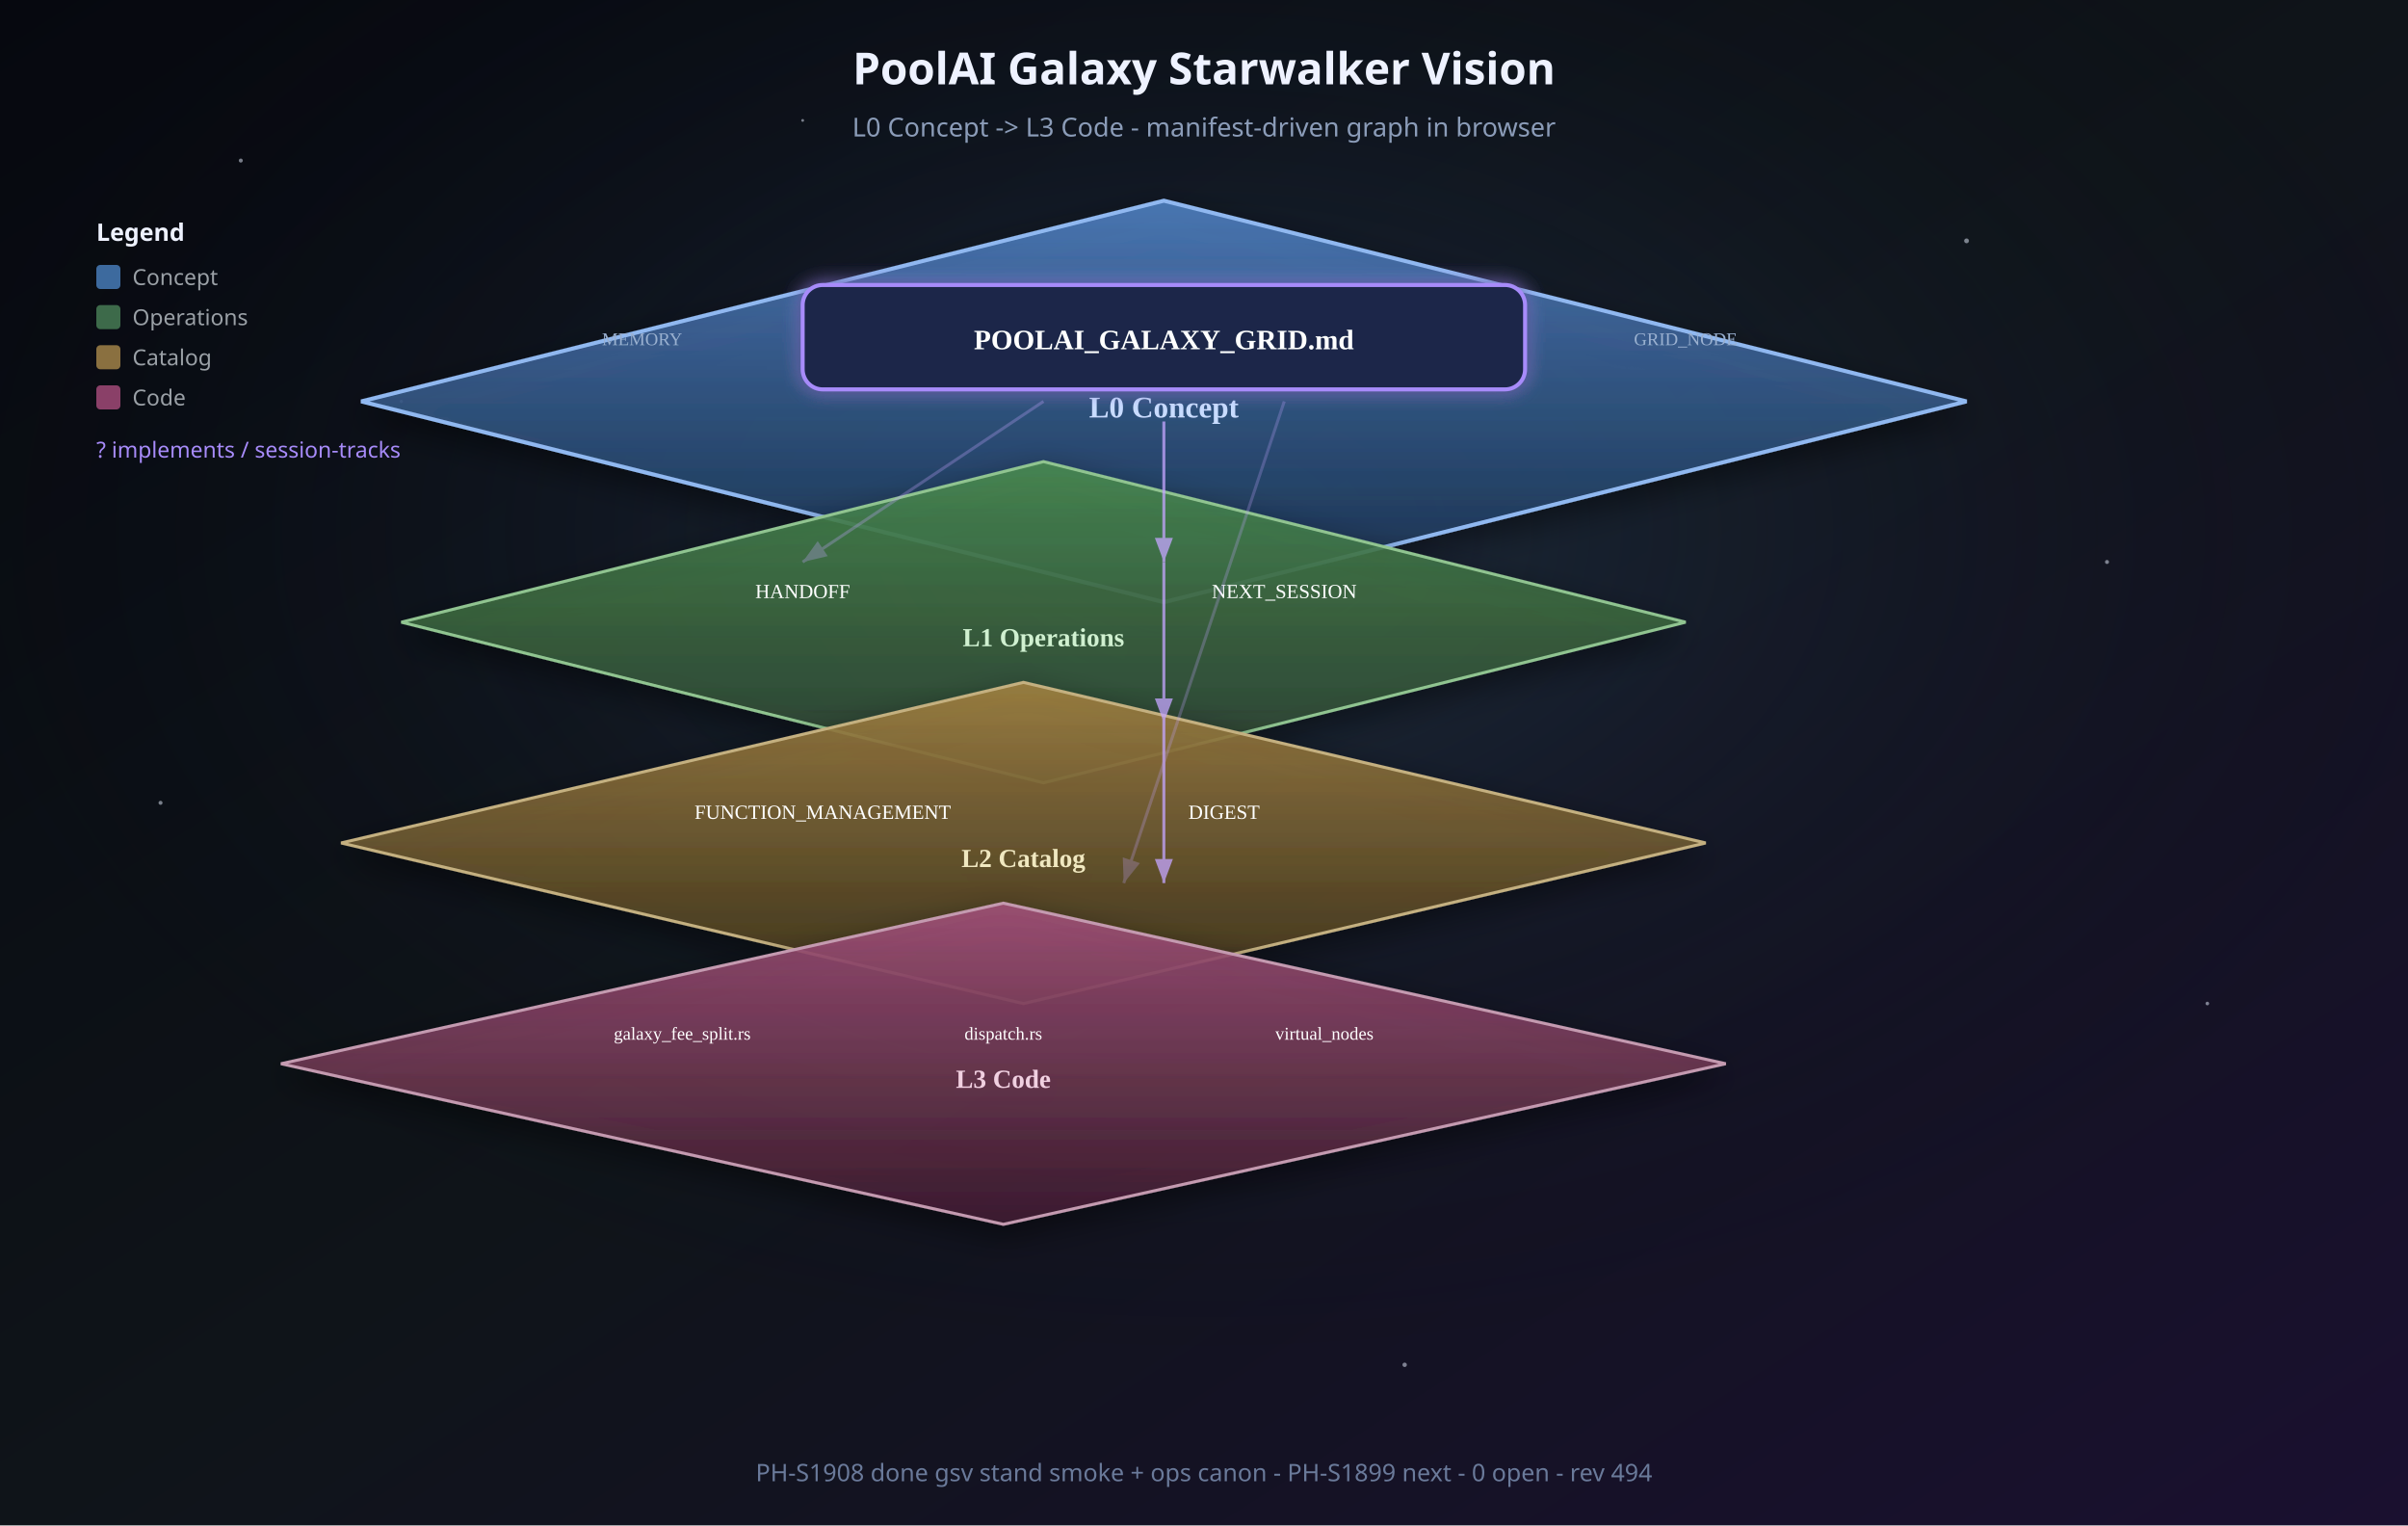
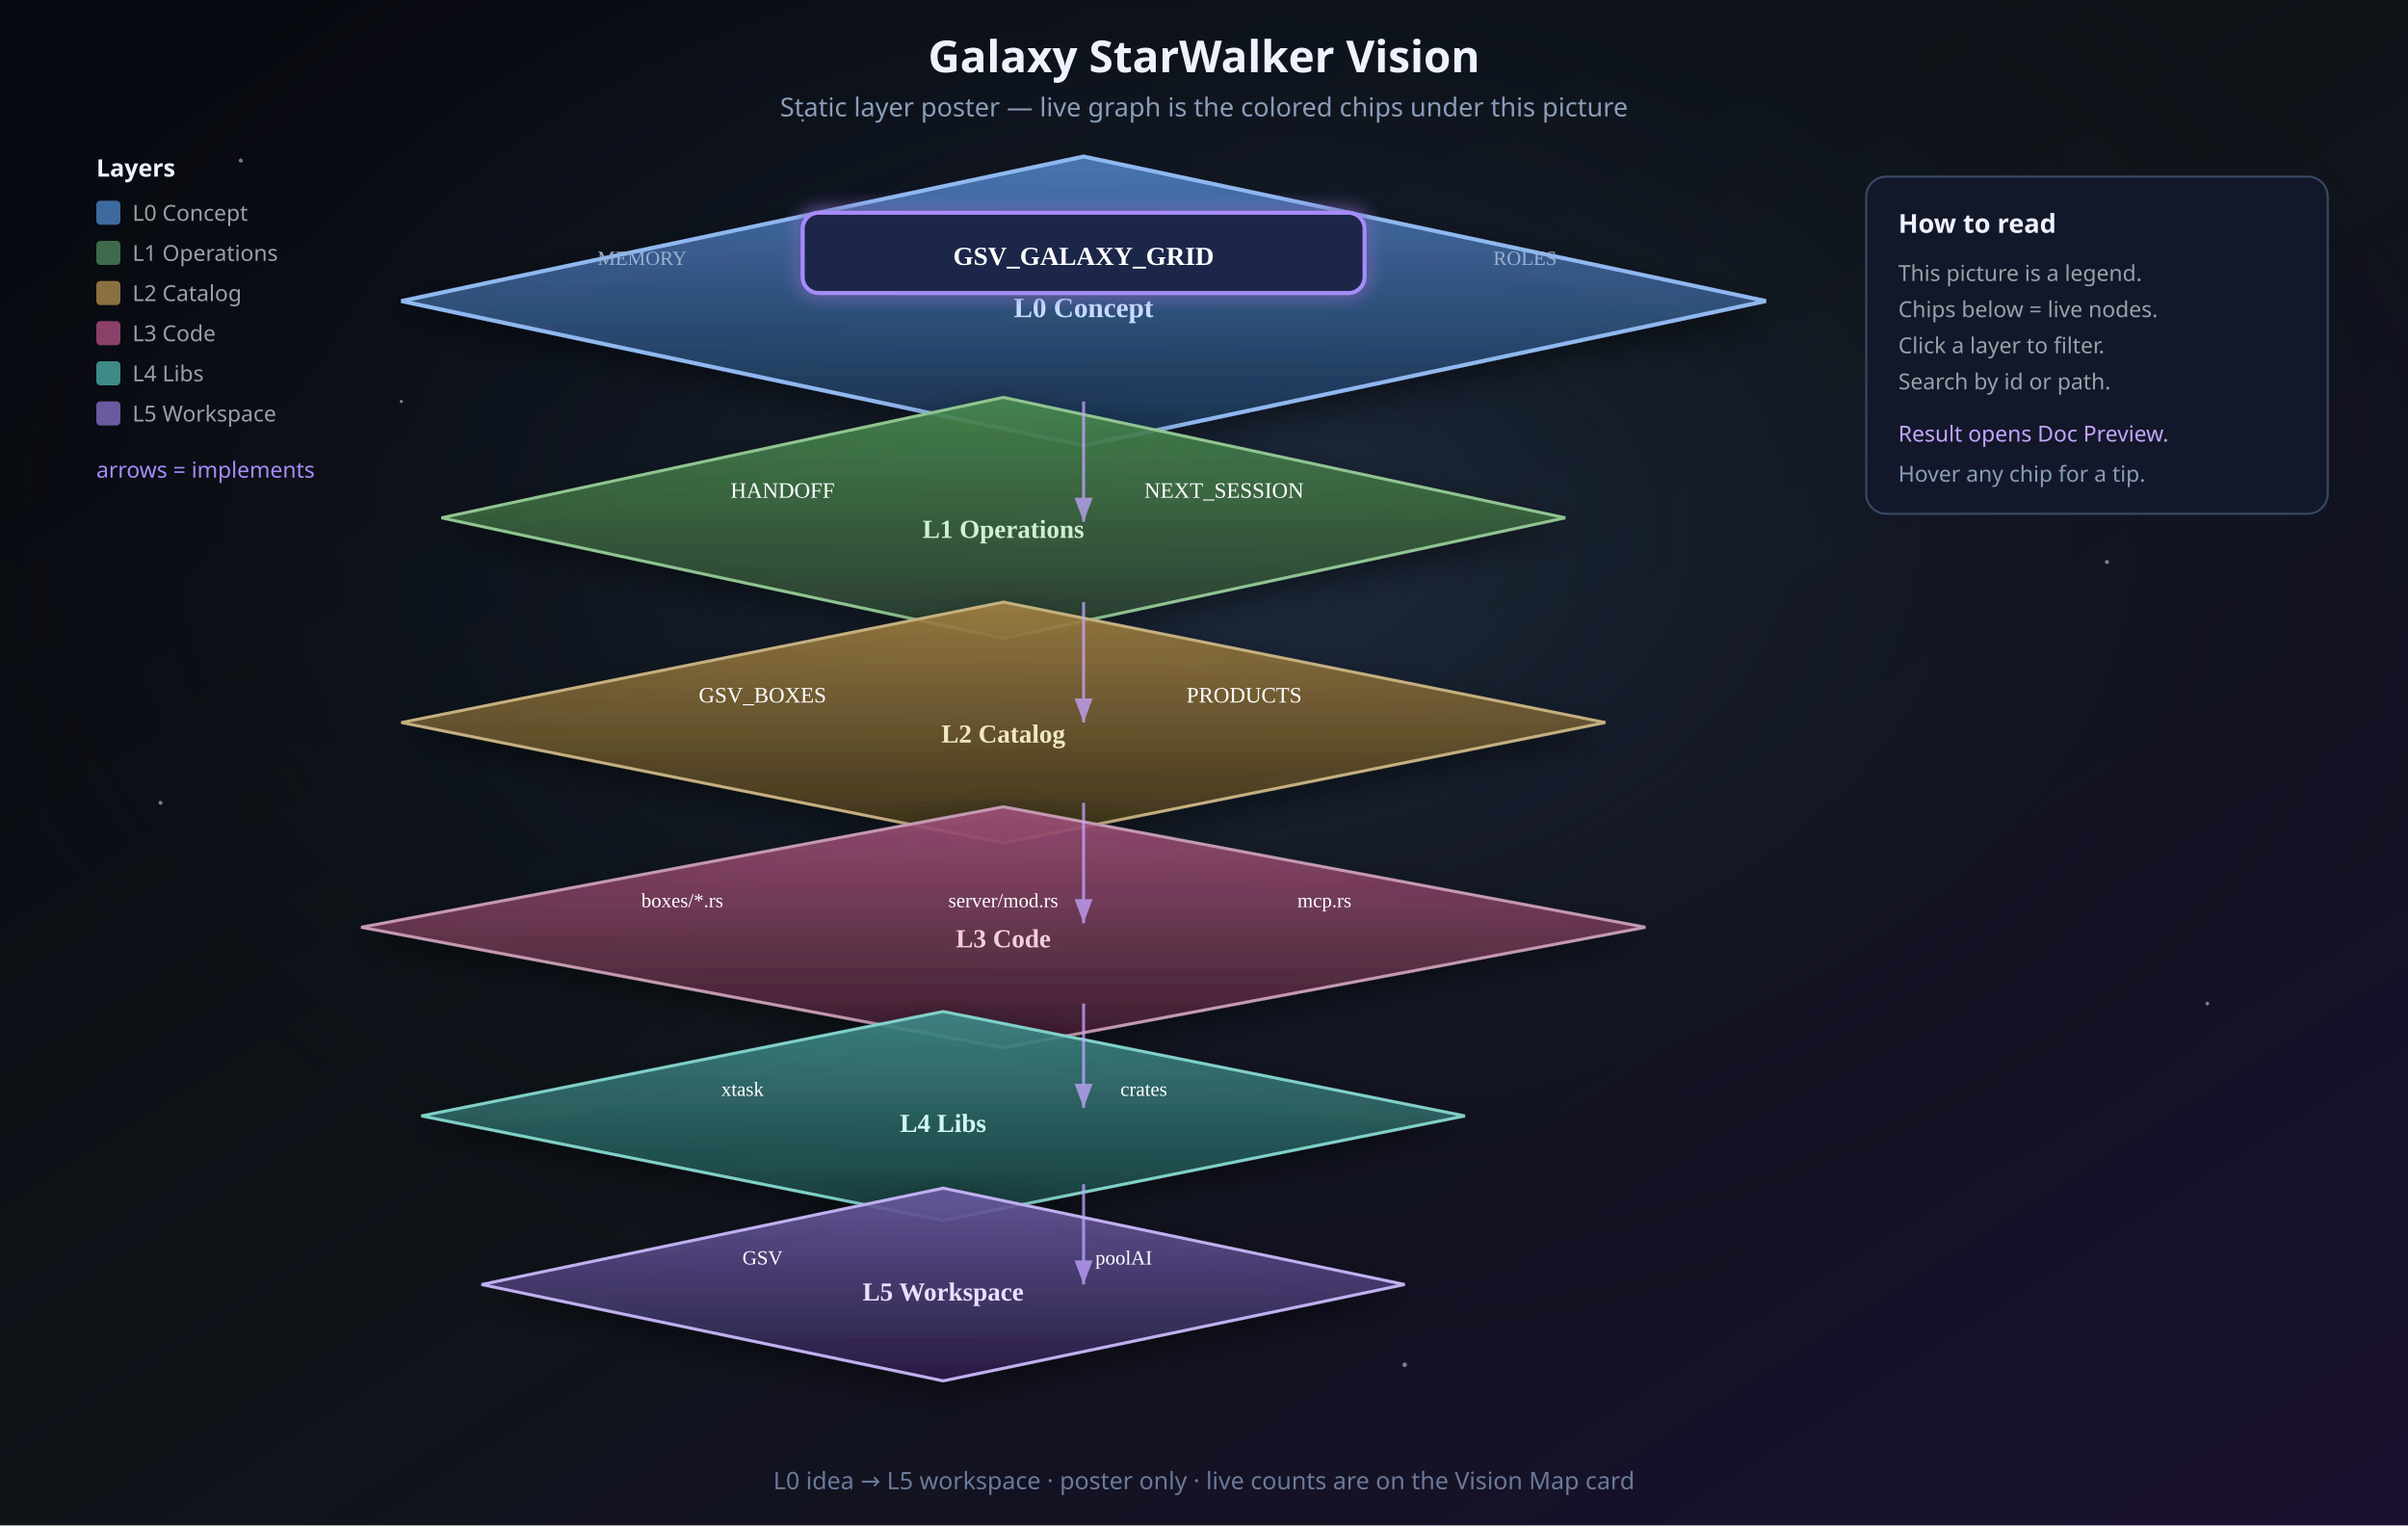
<svg xmlns="http://www.w3.org/2000/svg" viewBox="0 0 1200 760" role="img" aria-labelledby="title desc">
  <defs>
    <linearGradient id="bg" x1="0%" y1="0%" x2="100%" y2="100%">
      <stop offset="0%" stop-color="#06080f" />
      <stop offset="50%" stop-color="#0f1419" />
      <stop offset="100%" stop-color="#1a1030" />
    </linearGradient>
    <radialGradient id="nebula" cx="50%" cy="35%" r="55%">
      <stop offset="0%" stop-color="#3d5a8a" stop-opacity="0.35" />
      <stop offset="100%" stop-color="#06080f" stop-opacity="0" />
    </radialGradient>
    <linearGradient id="planeL0" x1="0%" y1="0%" x2="0%" y2="100%">
      <stop offset="0%" stop-color="#4a7ab8" stop-opacity="0.95" />
      <stop offset="100%" stop-color="#1e3350" stop-opacity="0.85" />
    </linearGradient>
    <linearGradient id="planeL1" x1="0%" y1="0%" x2="0%" y2="100%">
      <stop offset="0%" stop-color="#4a8a50" stop-opacity="0.9" />
      <stop offset="100%" stop-color="#2a4030" stop-opacity="0.85" />
    </linearGradient>
    <linearGradient id="planeL2" x1="0%" y1="0%" x2="0%" y2="100%">
      <stop offset="0%" stop-color="#a08040" stop-opacity="0.9" />
      <stop offset="100%" stop-color="#403520" stop-opacity="0.85" />
    </linearGradient>
    <linearGradient id="planeL3" x1="0%" y1="0%" x2="0%" y2="100%">
      <stop offset="0%" stop-color="#a05078" stop-opacity="0.9" />
      <stop offset="100%" stop-color="#402030" stop-opacity="0.85" />
    </linearGradient>
+     <linearGradient id="planeL4" x1="0%" y1="0%" x2="0%" y2="100%">
+       <stop offset="0%" stop-color="#3d8a88" stop-opacity="0.9" />
+       <stop offset="100%" stop-color="#1e4040" stop-opacity="0.85" />
+     </linearGradient>
+     <linearGradient id="planeL5" x1="0%" y1="0%" x2="0%" y2="100%">
+       <stop offset="0%" stop-color="#6a5aa0" stop-opacity="0.9" />
+       <stop offset="100%" stop-color="#2a2048" stop-opacity="0.85" />
+     </linearGradient>
    <filter id="shadow" x="-30%" y="-30%" width="160%" height="160%">
      <feDropShadow dx="0" dy="6" stdDeviation="8" flood-color="#000" flood-opacity="0.5" />
    </filter>
    <filter id="glow" x="-50%" y="-50%" width="200%" height="200%">
      <feGaussianBlur stdDeviation="4" result="b" />
      <feMerge>
        <feMergeNode in="b" />
        <feMergeNode in="SourceGraphic" />
      </feMerge>
    </filter>
    <marker id="arrow" markerWidth="10" markerHeight="10" refX="8" refY="3" orient="auto">
      <path d="M0,0 L8,3 L0,6 Z" fill="#c4a5ff" />
    </marker>
  </defs>
  <rect width="1200" height="760" fill="url(#bg)" />
  <rect width="1200" height="760" fill="url(#nebula)" />
  <g fill="#e8f0ff" opacity="0.5">
    <circle cx="120" cy="80" r="1" />
    <circle cx="980" cy="120" r="1.2" />
    <circle cx="200" cy="200" r="0.8" />
    <circle cx="1050" cy="280" r="1" />
    <circle cx="80" cy="400" r="1" />
    <circle cx="1100" cy="500" r="0.9" />
    <circle cx="400" cy="60" r="0.7" />
    <circle cx="700" cy="680" r="1.1" />
  </g>
-   <text x="600" y="42" text-anchor="middle" fill="#eef2ff" font-family="Segoe UI, system-ui, sans-serif" font-size="22" font-weight="600">PoolAI Galaxy Starwalker Vision</text>
-   <text x="600" y="68" text-anchor="middle" fill="#8b9cb8" font-family="Segoe UI, system-ui, sans-serif" font-size="13">L0 Concept -&gt; L3 Code - manifest-driven graph in browser</text>
-   <g transform="translate(180, 100)" filter="url(#shadow)">
-     <path d="M0 100 L400 0 L800 100 L400 200 Z" fill="url(#planeL0)" stroke="#90b8f0" stroke-width="2" />
-     <text x="400" y="108" text-anchor="middle" fill="#c8dcff" font-size="15" font-weight="700">L0 Concept</text>
+   <text x="600" y="36" text-anchor="middle" fill="#eef2ff" font-family="Segoe UI, system-ui, sans-serif" font-size="22" font-weight="600">Galaxy StarWalker Vision</text>
+   <text x="600" y="58" text-anchor="middle" fill="#8b9cb8" font-family="Segoe UI, system-ui, sans-serif" font-size="13">Static layer poster — live graph is the colored chips under this picture</text>
+   <g transform="translate(200, 78)" filter="url(#shadow)">
+     <path d="M0 72 L340 0 L680 72 L340 144 Z" fill="url(#planeL0)" stroke="#90b8f0" stroke-width="2" />
+     <text x="340" y="80" text-anchor="middle" fill="#c8dcff" font-size="14" font-weight="700">L0 Concept</text>
    <g filter="url(#glow)">
-       <rect x="220" y="42" width="360" height="52" rx="10" fill="#1a2848" stroke="#a78bfa" stroke-width="2" />
-       <text x="400" y="74" text-anchor="middle" fill="#fff" font-size="14" font-weight="700">POOLAI_GALAXY_GRID.md</text>
+       <rect x="200" y="28" width="280" height="40" rx="8" fill="#1a2848" stroke="#a78bfa" stroke-width="2" />
+       <text x="340" y="54" text-anchor="middle" fill="#fff" font-size="13" font-weight="700">GSV_GALAXY_GRID</text>
    </g>
-     <text x="140" y="72" text-anchor="middle" fill="#9ab0d0" font-size="9">MEMORY</text>
-     <text x="660" y="72" text-anchor="middle" fill="#9ab0d0" font-size="9">GRID_NODE</text>
+     <text x="120" y="54" text-anchor="middle" fill="#9ab0d0" font-size="10">MEMORY</text>
+     <text x="560" y="54" text-anchor="middle" fill="#9ab0d0" font-size="10">ROLES</text>
  </g>
-   <g transform="translate(200, 230)" filter="url(#shadow)">
-     <path d="M0 80 L320 0 L640 80 L320 160 Z" fill="url(#planeL1)" stroke="#90c490" stroke-width="1.5" />
-     <text x="320" y="92" text-anchor="middle" fill="#d0f0d0" font-size="13" font-weight="600">L1 Operations</text>
-     <text x="200" y="68" text-anchor="middle" fill="#fff" font-size="10">HANDOFF</text>
-     <text x="440" y="68" text-anchor="middle" fill="#fff" font-size="10">NEXT_SESSION</text>
+   <g transform="translate(220, 198)" filter="url(#shadow)">
+     <path d="M0 60 L280 0 L560 60 L280 120 Z" fill="url(#planeL1)" stroke="#90c490" stroke-width="1.5" />
+     <text x="280" y="70" text-anchor="middle" fill="#d0f0d0" font-size="13" font-weight="600">L1 Operations</text>
+     <text x="170" y="50" text-anchor="middle" fill="#fff" font-size="11">HANDOFF</text>
+     <text x="390" y="50" text-anchor="middle" fill="#fff" font-size="11">NEXT_SESSION</text>
  </g>
-   <g transform="translate(170, 340)" filter="url(#shadow)">
-     <path d="M0 80 L340 0 L680 80 L340 160 Z" fill="url(#planeL2)" stroke="#c4b080" stroke-width="1.5" />
-     <text x="340" y="92" text-anchor="middle" fill="#f0e8c0" font-size="13" font-weight="600">L2 Catalog</text>
-     <text x="240" y="68" text-anchor="middle" fill="#fff" font-size="10">FUNCTION_MANAGEMENT</text>
-     <text x="440" y="68" text-anchor="middle" fill="#fff" font-size="10">DIGEST</text>
+   <g transform="translate(200, 300)" filter="url(#shadow)">
+     <path d="M0 60 L300 0 L600 60 L300 120 Z" fill="url(#planeL2)" stroke="#c4b080" stroke-width="1.5" />
+     <text x="300" y="70" text-anchor="middle" fill="#f0e8c0" font-size="13" font-weight="600">L2 Catalog</text>
+     <text x="180" y="50" text-anchor="middle" fill="#fff" font-size="11">GSV_BOXES</text>
+     <text x="420" y="50" text-anchor="middle" fill="#fff" font-size="11">PRODUCTS</text>
  </g>
-   <g transform="translate(140, 450)" filter="url(#shadow)">
-     <path d="M0 80 L360 0 L720 80 L360 160 Z" fill="url(#planeL3)" stroke="#c49ab0" stroke-width="1.5" />
-     <text x="360" y="92" text-anchor="middle" fill="#f0d0e0" font-size="13" font-weight="600">L3 Code</text>
-     <text x="200" y="68" text-anchor="middle" fill="#fff" font-size="9">galaxy_fee_split.rs</text>
-     <text x="360" y="68" text-anchor="middle" fill="#fff" font-size="9">dispatch.rs</text>
-     <text x="520" y="68" text-anchor="middle" fill="#fff" font-size="9">virtual_nodes</text>
+   <g transform="translate(180, 402)" filter="url(#shadow)">
+     <path d="M0 60 L320 0 L640 60 L320 120 Z" fill="url(#planeL3)" stroke="#c49ab0" stroke-width="1.5" />
+     <text x="320" y="70" text-anchor="middle" fill="#f0d0e0" font-size="13" font-weight="600">L3 Code</text>
+     <text x="160" y="50" text-anchor="middle" fill="#fff" font-size="10">boxes/*.rs</text>
+     <text x="320" y="50" text-anchor="middle" fill="#fff" font-size="10">server/mod.rs</text>
+     <text x="480" y="50" text-anchor="middle" fill="#fff" font-size="10">mcp.rs</text>
+   </g>
+   <g transform="translate(210, 504)" filter="url(#shadow)">
+     <path d="M0 52 L260 0 L520 52 L260 104 Z" fill="url(#planeL4)" stroke="#80d0c8" stroke-width="1.5" />
+     <text x="260" y="60" text-anchor="middle" fill="#d0f8f4" font-size="13" font-weight="600">L4 Libs</text>
+     <text x="160" y="42" text-anchor="middle" fill="#fff" font-size="10">xtask</text>
+     <text x="360" y="42" text-anchor="middle" fill="#fff" font-size="10">crates</text>
+   </g>
+   <g transform="translate(240, 592)" filter="url(#shadow)">
+     <path d="M0 48 L230 0 L460 48 L230 96 Z" fill="url(#planeL5)" stroke="#c0b0f0" stroke-width="1.5" />
+     <text x="230" y="56" text-anchor="middle" fill="#e8e0ff" font-size="13" font-weight="600">L5 Workspace</text>
+     <text x="140" y="38" text-anchor="middle" fill="#fff" font-size="10">GSV</text>
+     <text x="320" y="38" text-anchor="middle" fill="#fff" font-size="10">poolAI</text>
  </g>
  <g fill="none" stroke="#c4a5ff" stroke-width="1.5" marker-end="url(#arrow)" opacity="0.75">
-     <path d="M580 210 L580 280" />
-     <path d="M580 280 L580 360" />
-     <path d="M580 360 L580 440" />
-     <path d="M520 200 L400 280" opacity="0.4" />
-     <path d="M640 200 L560 440" opacity="0.35" />
+     <path d="M540 200 L540 260" />
+     <path d="M540 300 L540 360" />
+     <path d="M540 400 L540 460" />
+     <path d="M540 500 L540 552" />
+     <path d="M540 590 L540 640" />
  </g>
-   <g transform="translate(48, 120)" font-family="Segoe UI, system-ui, sans-serif" font-size="11">
-     <text x="0" y="0" fill="#eef2ff" font-weight="600" font-size="12">Legend</text>
+   <g transform="translate(48, 88)" font-family="Segoe UI, system-ui, sans-serif" font-size="11">
+     <text x="0" y="0" fill="#eef2ff" font-weight="600" font-size="12">Layers</text>
    <rect x="0" y="12" width="12" height="12" rx="2" fill="#3d6a9e" />
-     <text x="18" y="22" fill="#9aa0a6">Concept</text>
+     <text x="18" y="22" fill="#9aa0a6">L0 Concept</text>
    <rect x="0" y="32" width="12" height="12" rx="2" fill="#3d6a4a" />
-     <text x="18" y="42" fill="#9aa0a6">Operations</text>
+     <text x="18" y="42" fill="#9aa0a6">L1 Operations</text>
    <rect x="0" y="52" width="12" height="12" rx="2" fill="#8a7040" />
-     <text x="18" y="62" fill="#9aa0a6">Catalog</text>
+     <text x="18" y="62" fill="#9aa0a6">L2 Catalog</text>
    <rect x="0" y="72" width="12" height="12" rx="2" fill="#8a4068" />
-     <text x="18" y="82" fill="#9aa0a6">Code</text>
-     <text x="0" y="108" fill="#a78bfa">? implements / session-tracks</text>
+     <text x="18" y="82" fill="#9aa0a6">L3 Code</text>
+     <rect x="0" y="92" width="12" height="12" rx="2" fill="#3d8a88" />
+     <text x="18" y="102" fill="#9aa0a6">L4 Libs</text>
+     <rect x="0" y="112" width="12" height="12" rx="2" fill="#6a5aa0" />
+     <text x="18" y="122" fill="#9aa0a6">L5 Workspace</text>
+     <text x="0" y="150" fill="#a78bfa">arrows = implements</text>
  </g>
-   <text x="600" y="738" text-anchor="middle" fill="#6a7a9a" font-family="Segoe UI, system-ui, sans-serif" font-size="12">PH-S1908 done gsv stand smoke + ops canon - PH-S1899 next - 0 open - rev 494</text>
+   <g transform="translate(930, 88)" font-family="Segoe UI, system-ui, sans-serif">
+     <rect x="0" y="0" width="230" height="168" rx="10" fill="#12182a" stroke="#3a4a68" stroke-width="1" />
+     <text x="16" y="28" fill="#eef2ff" font-size="13" font-weight="700">How to read</text>
+     <text x="16" y="52" fill="#9aa0a6" font-size="11">This picture is a legend.</text>
+     <text x="16" y="70" fill="#9aa0a6" font-size="11">Chips below = live nodes.</text>
+     <text x="16" y="88" fill="#9aa0a6" font-size="11">Click a layer to filter.</text>
+     <text x="16" y="106" fill="#9aa0a6" font-size="11">Search by id or path.</text>
+     <text x="16" y="132" fill="#c4a5ff" font-size="11">Result opens Doc Preview.</text>
+     <text x="16" y="152" fill="#8b9cb8" font-size="11">Hover any chip for a tip.</text>
+   </g>
+   <text x="600" y="742" text-anchor="middle" fill="#6a7a9a" font-family="Segoe UI, system-ui, sans-serif" font-size="12">L0 idea → L5 workspace · poster only · live counts are on the Vision Map card</text>
</svg>
